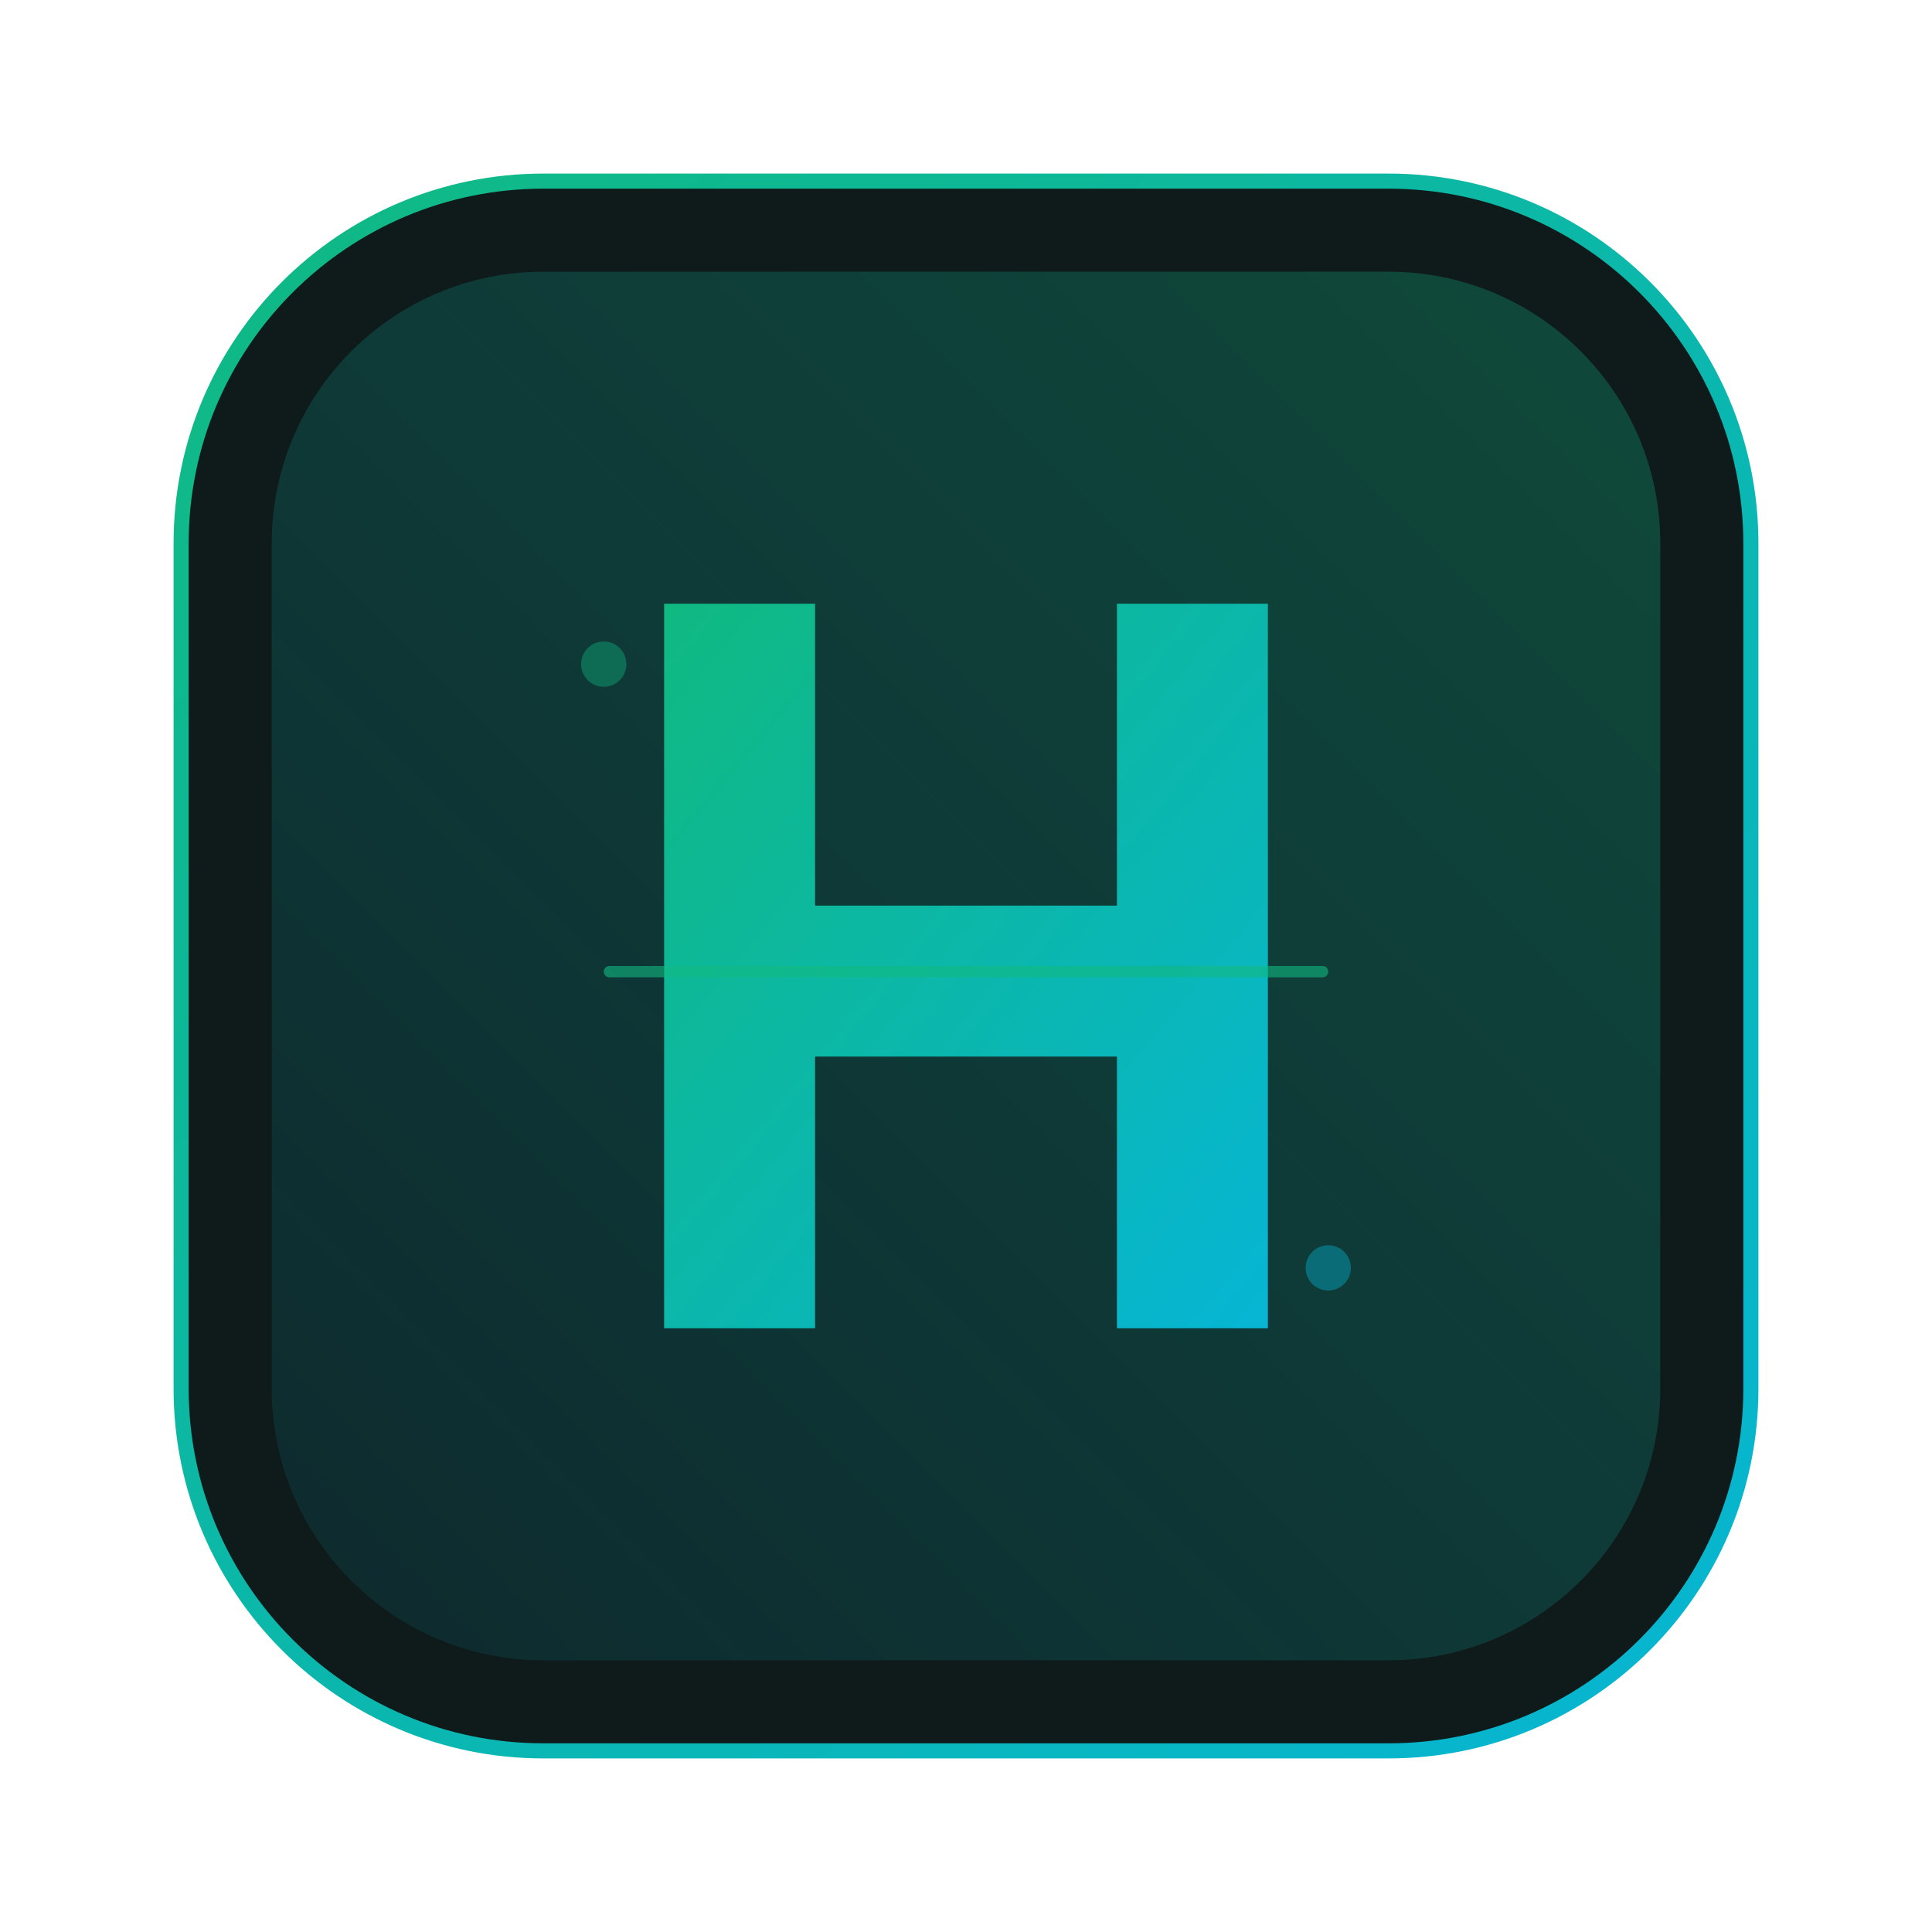
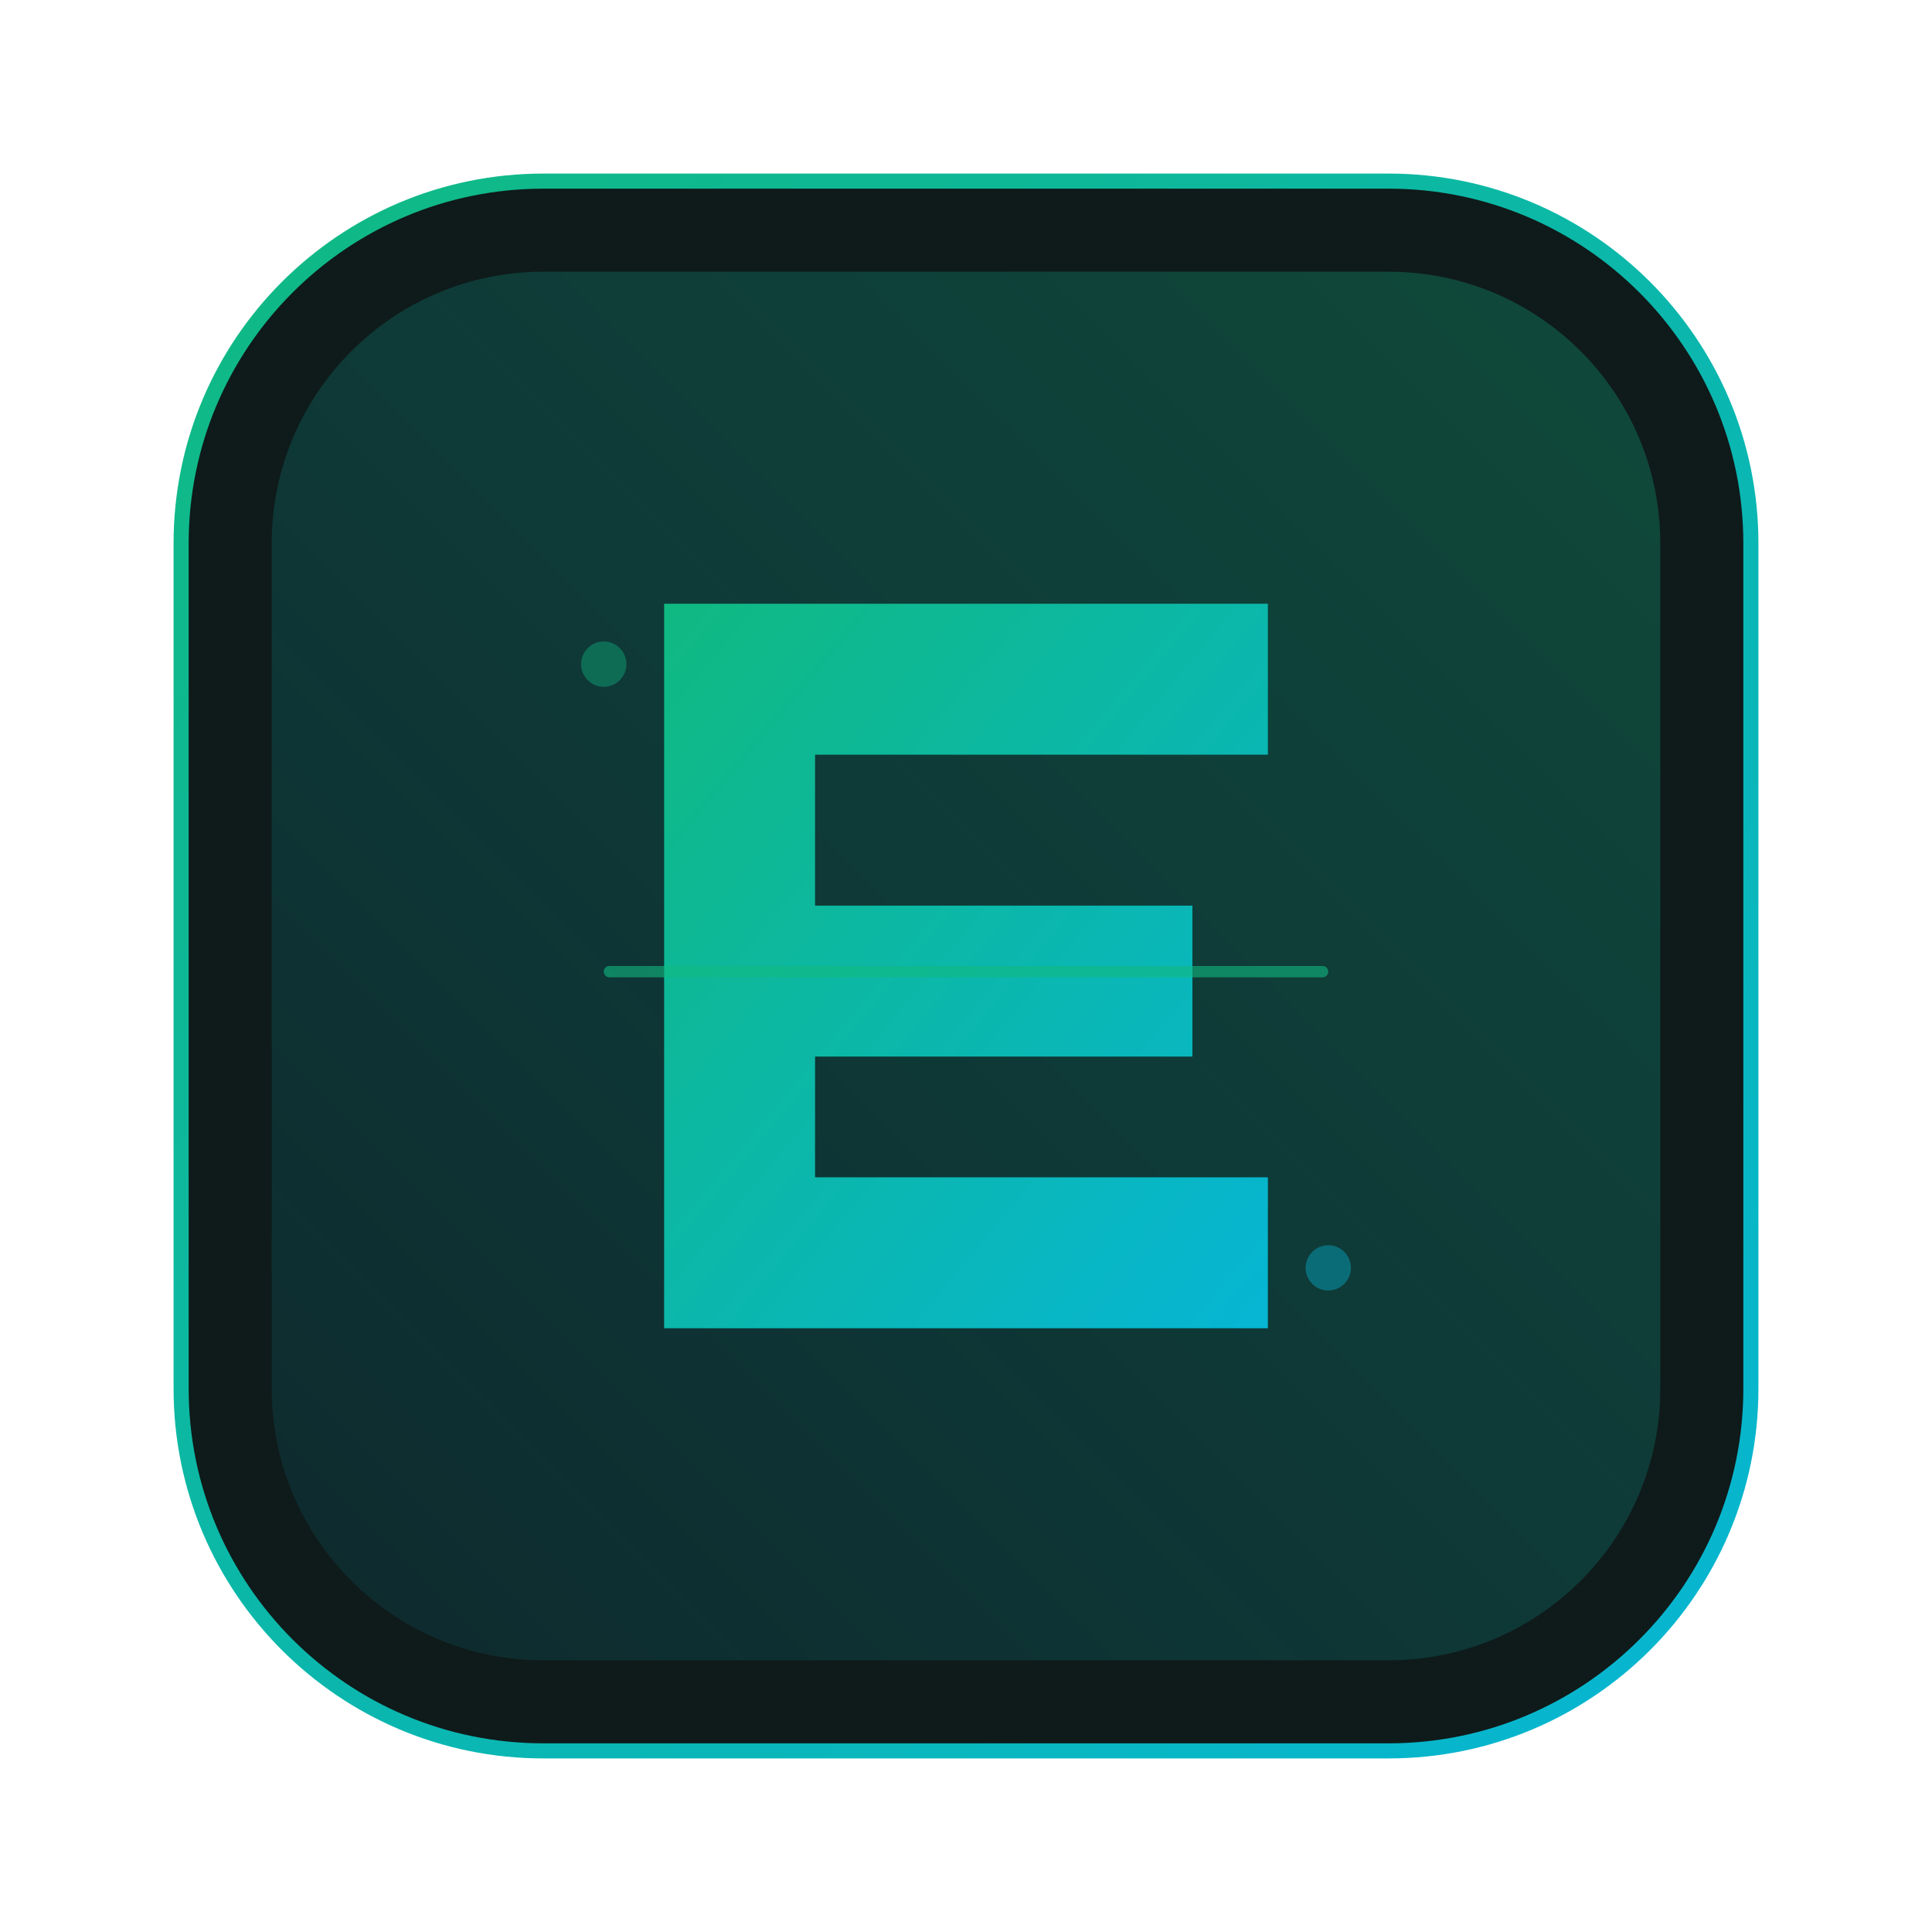
<svg xmlns="http://www.w3.org/2000/svg" viewBox="0 0 512 512" fill="none">
  <defs>
    <linearGradient id="grad" x1="0%" y1="0%" x2="100%" y2="100%">
      <stop offset="0%" style="stop-color:#10b981" />
      <stop offset="100%" style="stop-color:#06b6d4" />
    </linearGradient>
    <linearGradient id="grad2" x1="100%" y1="0%" x2="0%" y2="100%">
      <stop offset="0%" style="stop-color:#10b981;stop-opacity:0.3" />
      <stop offset="100%" style="stop-color:#06b6d4;stop-opacity:0.1" />
    </linearGradient>
  </defs>
  <rect x="48" y="48" width="416" height="416" rx="96" fill="#0f1a1a" />
  <rect x="48" y="48" width="416" height="416" rx="96" stroke="url(#grad)" stroke-width="4" fill="none" />
  <rect x="72" y="72" width="368" height="368" rx="72" fill="url(#grad2)" />
-   <path d="M176 160 L176 352 L216 352 L216 280 L296 280 L296 352 L336 352 L336 160 L296 160 L296 240 L216 240 L216 160 Z" fill="url(#grad)" />
+   <path d="M176 160 L176 352 L336 352 L336 312 L216 312 L216 280 L316 280 L316 240 L216 240 L216 200 L336 200 L336 160 Z" fill="url(#grad)" />
  <rect x="160" y="256" width="192" height="3" rx="1.5" fill="#10b981" opacity="0.6" />
  <circle cx="160" cy="176" r="6" fill="#10b981" opacity="0.4" />
  <circle cx="352" cy="336" r="6" fill="#06b6d4" opacity="0.4" />
</svg>
